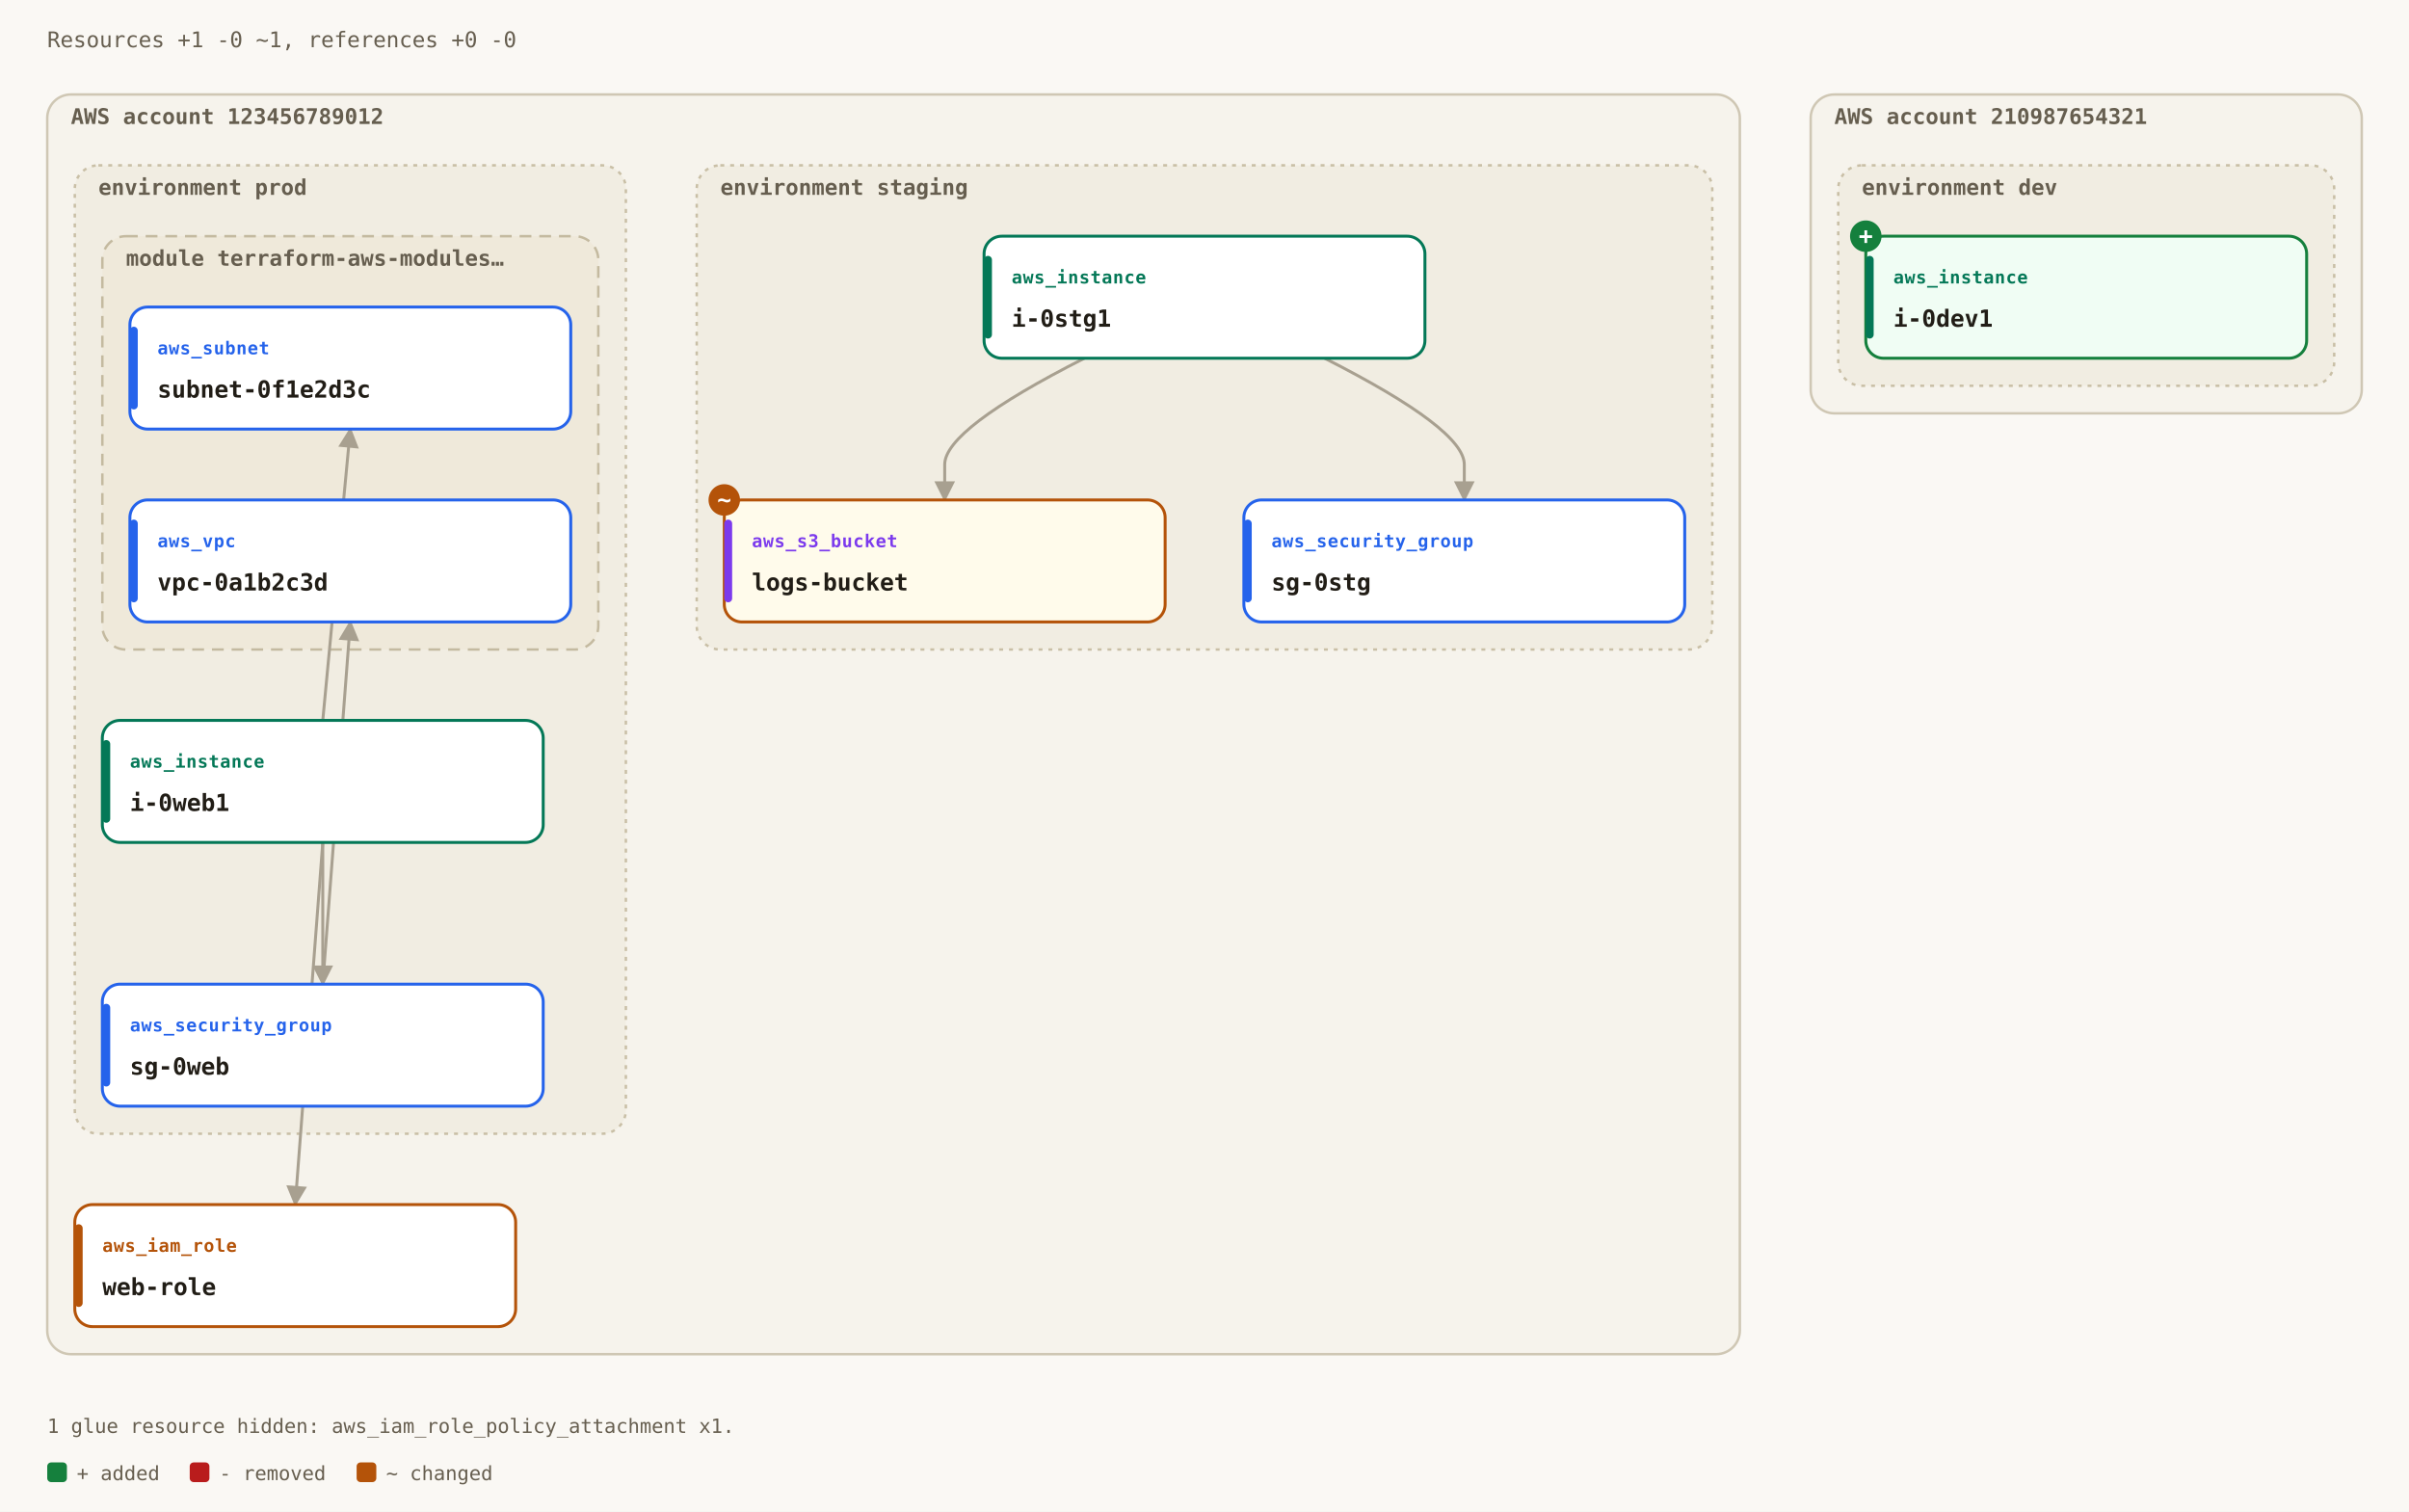
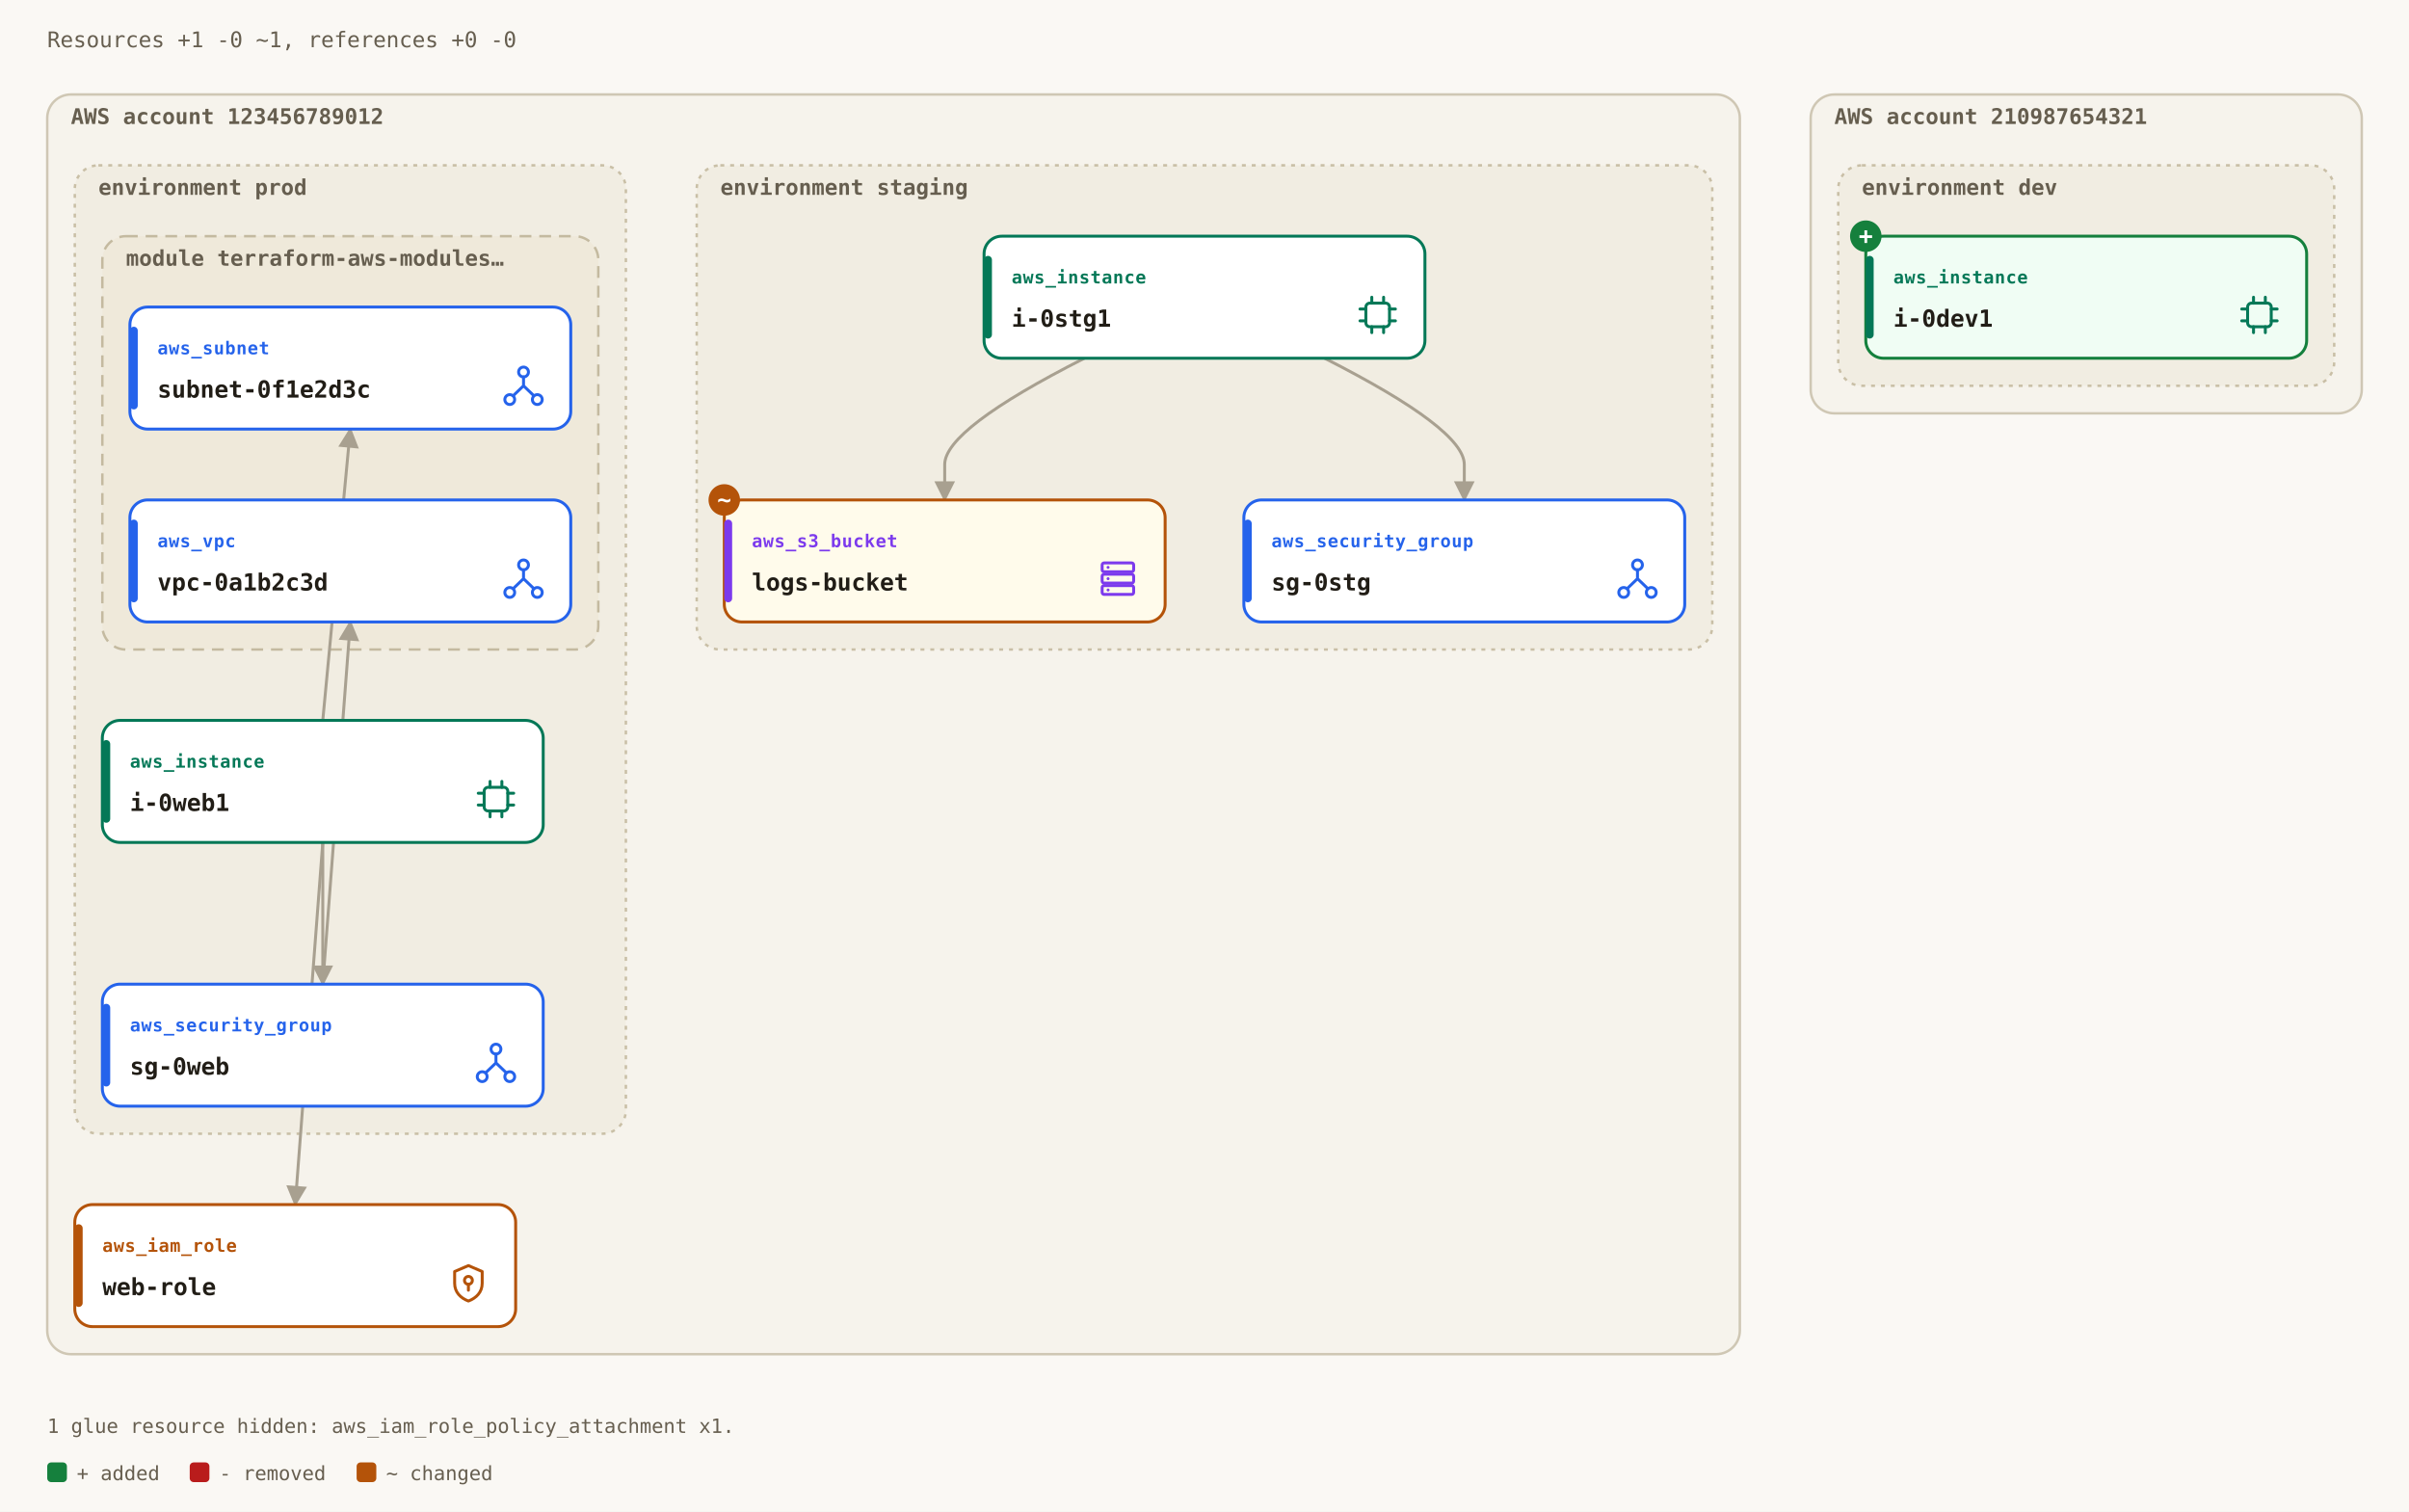
<svg xmlns="http://www.w3.org/2000/svg" width="1224" height="768" viewBox="0 0 1224 768" role="img" aria-labelledby="tg-title tg-desc">
  <defs>
    <marker id="tg-arrow-unchanged" viewBox="0 0 10 10" refX="9" refY="5" markerWidth="7" markerHeight="7" orient="auto-start-reverse">
      <path d="M 0 0 L 10 5 L 0 10 z" fill="#a8a090" />
    </marker>
    <marker id="tg-arrow-added" viewBox="0 0 10 10" refX="9" refY="5" markerWidth="7" markerHeight="7" orient="auto-start-reverse">
      <path d="M 0 0 L 10 5 L 0 10 z" fill="#15803d" />
    </marker>
    <marker id="tg-arrow-removed" viewBox="0 0 10 10" refX="9" refY="5" markerWidth="7" markerHeight="7" orient="auto-start-reverse">
      <path d="M 0 0 L 10 5 L 0 10 z" fill="#b91c1c" />
+     </marker>
+     <marker id="tg-arrow-changed" viewBox="0 0 10 10" refX="9" refY="5" markerWidth="7" markerHeight="7" orient="auto-start-reverse">
+       <path d="M 0 0 L 10 5 L 0 10 z" fill="#b45309" />
    </marker>
  </defs>
  <rect width="1224" height="768" fill="#faf8f4" />
  <text x="24" y="24" font-family="'JetBrains Mono',ui-monospace,SFMono-Regular,Menlo,Consolas,monospace" font-size="11" font-weight="400" fill="#665e4f">Resources +1 -0 ~1, references +0 -0</text>
  <g>
    <rect x="24" y="48" width="860" height="640" rx="12" fill="#f6f3ec" stroke="#cfc7b4" stroke-width="1.25" />
    <text x="36" y="63" font-family="'JetBrains Mono',ui-monospace,SFMono-Regular,Menlo,Consolas,monospace" font-size="11" font-weight="700" fill="#665e4f">AWS account 123456789012</text>
  </g>
  <g>
    <rect x="920" y="48" width="280" height="162" rx="12" fill="#f6f3ec" stroke="#cfc7b4" stroke-width="1.25" />
    <text x="932" y="63" font-family="'JetBrains Mono',ui-monospace,SFMono-Regular,Menlo,Consolas,monospace" font-size="11" font-weight="700" fill="#665e4f">AWS account 210987654321</text>
  </g>
  <g>
    <rect x="38" y="84" width="280" height="492" rx="12" fill="#f1ede2" stroke="#c9bfa6" stroke-width="1.25" stroke-dasharray="2 3" />
    <text x="50" y="99" font-family="'JetBrains Mono',ui-monospace,SFMono-Regular,Menlo,Consolas,monospace" font-size="11" font-weight="700" fill="#665e4f">environment prod</text>
  </g>
  <g>
    <rect x="354" y="84" width="516" height="246" rx="12" fill="#f1ede2" stroke="#c9bfa6" stroke-width="1.25" stroke-dasharray="2 3" />
    <text x="366" y="99" font-family="'JetBrains Mono',ui-monospace,SFMono-Regular,Menlo,Consolas,monospace" font-size="11" font-weight="700" fill="#665e4f">environment staging</text>
  </g>
  <g>
    <rect x="934" y="84" width="252" height="112" rx="12" fill="#f1ede2" stroke="#c9bfa6" stroke-width="1.25" stroke-dasharray="2 3" />
    <text x="946" y="99" font-family="'JetBrains Mono',ui-monospace,SFMono-Regular,Menlo,Consolas,monospace" font-size="11" font-weight="700" fill="#665e4f">environment dev</text>
  </g>
  <g>
    <rect x="52" y="120" width="252" height="210" rx="12" fill="#efe9da" stroke="#c4baa0" stroke-width="1.25" stroke-dasharray="6 4" />
    <text x="64" y="135" font-family="'JetBrains Mono',ui-monospace,SFMono-Regular,Menlo,Consolas,monospace" font-size="11" font-weight="700" fill="#665e4f">module terraform-aws-modules…</text>
  </g>
  <path d="M 164 428 L 150 612" fill="none" stroke="#a8a090" stroke-width="1.5" marker-end="url(#tg-arrow-unchanged)" />
  <path d="M 164 428 Q 164 464 164 482 L 164 500" fill="none" stroke="#a8a090" stroke-width="1.5" marker-end="url(#tg-arrow-unchanged)" />
  <path d="M 164 366 L 178 218" fill="none" stroke="#a8a090" stroke-width="1.5" marker-end="url(#tg-arrow-unchanged)" />
  <path d="M 164 500 L 178 316" fill="none" stroke="#a8a090" stroke-width="1.5" marker-end="url(#tg-arrow-unchanged)" />
  <path d="M 551 182 Q 480 218 480 236 L 480 254" fill="none" stroke="#a8a090" stroke-width="1.5" marker-end="url(#tg-arrow-unchanged)" />
  <path d="M 673 182 Q 744 218 744 236 L 744 254" fill="none" stroke="#a8a090" stroke-width="1.5" marker-end="url(#tg-arrow-unchanged)" />
  <g>
    <rect x="38" y="612" width="224" height="62" rx="9" fill="#ffffff" stroke="#b45309" stroke-width="1.5" />
    <rect x="38" y="622" width="4" height="42" rx="2" fill="#b45309" />
    <text x="52" y="636" font-family="'JetBrains Mono',ui-monospace,SFMono-Regular,Menlo,Consolas,monospace" font-size="9" font-weight="600" fill="#b45309" letter-spacing="0.3">aws_iam_role</text>
    <text x="52" y="658" font-family="'JetBrains Mono',ui-monospace,SFMono-Regular,Menlo,Consolas,monospace" font-size="12" font-weight="700" fill="#211d16">web-role</text>
+     <g transform="translate(226 640)" fill="none" stroke="#b45309" stroke-width="1.5" stroke-linecap="round" stroke-linejoin="round">
+       <path d="M12 3l7 3v6c0 4.5-3 7.5-7 9-4-1.5-7-4.5-7-9V6z" />
+       <circle cx="12" cy="10.5" r="2" />
+       <path d="M12 12.5v3" />
+     </g>
  </g>
  <g>
    <rect x="52" y="366" width="224" height="62" rx="9" fill="#ffffff" stroke="#047857" stroke-width="1.5" />
    <rect x="52" y="376" width="4" height="42" rx="2" fill="#047857" />
    <text x="66" y="390" font-family="'JetBrains Mono',ui-monospace,SFMono-Regular,Menlo,Consolas,monospace" font-size="9" font-weight="600" fill="#047857" letter-spacing="0.3">aws_instance</text>
    <text x="66" y="412" font-family="'JetBrains Mono',ui-monospace,SFMono-Regular,Menlo,Consolas,monospace" font-size="12" font-weight="700" fill="#211d16">i-0web1</text>
+     <g transform="translate(240 394)" fill="none" stroke="#047857" stroke-width="1.5" stroke-linecap="round" stroke-linejoin="round">
+       <rect x="6" y="6" width="12" height="12" rx="2" />
+       <path d="M9 3v3M15 3v3M9 18v3M15 18v3M3 9h3M3 15h3M18 9h3M18 15h3" />
+     </g>
  </g>
  <g>
    <rect x="52" y="500" width="224" height="62" rx="9" fill="#ffffff" stroke="#2563eb" stroke-width="1.5" />
    <rect x="52" y="510" width="4" height="42" rx="2" fill="#2563eb" />
    <text x="66" y="524" font-family="'JetBrains Mono',ui-monospace,SFMono-Regular,Menlo,Consolas,monospace" font-size="9" font-weight="600" fill="#2563eb" letter-spacing="0.3">aws_security_group</text>
    <text x="66" y="546" font-family="'JetBrains Mono',ui-monospace,SFMono-Regular,Menlo,Consolas,monospace" font-size="12" font-weight="700" fill="#211d16">sg-0web</text>
+     <g transform="translate(240 528)" fill="none" stroke="#2563eb" stroke-width="1.5" stroke-linecap="round" stroke-linejoin="round">
+       <circle cx="12" cy="5" r="2.5" />
+       <circle cx="5" cy="19" r="2.5" />
+       <circle cx="19" cy="19" r="2.5" />
+       <path d="M12 7.5v4.5M12 12l-5.2 5M12 12l5.2 5" />
+     </g>
  </g>
  <g>
    <rect x="66" y="156" width="224" height="62" rx="9" fill="#ffffff" stroke="#2563eb" stroke-width="1.5" />
    <rect x="66" y="166" width="4" height="42" rx="2" fill="#2563eb" />
    <text x="80" y="180" font-family="'JetBrains Mono',ui-monospace,SFMono-Regular,Menlo,Consolas,monospace" font-size="9" font-weight="600" fill="#2563eb" letter-spacing="0.3">aws_subnet</text>
    <text x="80" y="202" font-family="'JetBrains Mono',ui-monospace,SFMono-Regular,Menlo,Consolas,monospace" font-size="12" font-weight="700" fill="#211d16">subnet-0f1e2d3c</text>
+     <g transform="translate(254 184)" fill="none" stroke="#2563eb" stroke-width="1.5" stroke-linecap="round" stroke-linejoin="round">
+       <circle cx="12" cy="5" r="2.5" />
+       <circle cx="5" cy="19" r="2.5" />
+       <circle cx="19" cy="19" r="2.5" />
+       <path d="M12 7.5v4.5M12 12l-5.2 5M12 12l5.2 5" />
+     </g>
  </g>
  <g>
    <rect x="66" y="254" width="224" height="62" rx="9" fill="#ffffff" stroke="#2563eb" stroke-width="1.5" />
    <rect x="66" y="264" width="4" height="42" rx="2" fill="#2563eb" />
    <text x="80" y="278" font-family="'JetBrains Mono',ui-monospace,SFMono-Regular,Menlo,Consolas,monospace" font-size="9" font-weight="600" fill="#2563eb" letter-spacing="0.3">aws_vpc</text>
    <text x="80" y="300" font-family="'JetBrains Mono',ui-monospace,SFMono-Regular,Menlo,Consolas,monospace" font-size="12" font-weight="700" fill="#211d16">vpc-0a1b2c3d</text>
+     <g transform="translate(254 282)" fill="none" stroke="#2563eb" stroke-width="1.5" stroke-linecap="round" stroke-linejoin="round">
+       <circle cx="12" cy="5" r="2.5" />
+       <circle cx="5" cy="19" r="2.5" />
+       <circle cx="19" cy="19" r="2.5" />
+       <path d="M12 7.5v4.5M12 12l-5.2 5M12 12l5.2 5" />
+     </g>
  </g>
  <g>
    <rect x="500" y="120" width="224" height="62" rx="9" fill="#ffffff" stroke="#047857" stroke-width="1.5" />
    <rect x="500" y="130" width="4" height="42" rx="2" fill="#047857" />
    <text x="514" y="144" font-family="'JetBrains Mono',ui-monospace,SFMono-Regular,Menlo,Consolas,monospace" font-size="9" font-weight="600" fill="#047857" letter-spacing="0.3">aws_instance</text>
    <text x="514" y="166" font-family="'JetBrains Mono',ui-monospace,SFMono-Regular,Menlo,Consolas,monospace" font-size="12" font-weight="700" fill="#211d16">i-0stg1</text>
+     <g transform="translate(688 148)" fill="none" stroke="#047857" stroke-width="1.5" stroke-linecap="round" stroke-linejoin="round">
+       <rect x="6" y="6" width="12" height="12" rx="2" />
+       <path d="M9 3v3M15 3v3M9 18v3M15 18v3M3 9h3M3 15h3M18 9h3M18 15h3" />
+     </g>
  </g>
  <g>
    <rect x="368" y="254" width="224" height="62" rx="9" fill="#fffbeb" stroke="#b45309" stroke-width="1.5" />
    <rect x="368" y="264" width="4" height="42" rx="2" fill="#7c3aed" />
    <text x="382" y="278" font-family="'JetBrains Mono',ui-monospace,SFMono-Regular,Menlo,Consolas,monospace" font-size="9" font-weight="600" fill="#7c3aed" letter-spacing="0.3">aws_s3_bucket</text>
    <text x="382" y="300" font-family="'JetBrains Mono',ui-monospace,SFMono-Regular,Menlo,Consolas,monospace" font-size="12" font-weight="700" fill="#211d16">logs-bucket</text>
+     <g transform="translate(556 282)" fill="none" stroke="#7c3aed" stroke-width="1.5" stroke-linecap="round" stroke-linejoin="round">
+       <rect x="4" y="4" width="16" height="4.5" rx="1" />
+       <rect x="4" y="9.75" width="16" height="4.5" rx="1" />
+       <rect x="4" y="15.5" width="16" height="4.5" rx="1" />
+       <path d="M7 6.25h.01M7 12h.01M7 17.75h.01" />
+     </g>
    <circle cx="368" cy="254" r="8" fill="#b45309" />
    <text x="368" y="258" text-anchor="middle" font-family="'JetBrains Mono',ui-monospace,SFMono-Regular,Menlo,Consolas,monospace" font-size="12" font-weight="700" fill="#ffffff">~</text>
  </g>
  <g>
    <rect x="632" y="254" width="224" height="62" rx="9" fill="#ffffff" stroke="#2563eb" stroke-width="1.5" />
    <rect x="632" y="264" width="4" height="42" rx="2" fill="#2563eb" />
    <text x="646" y="278" font-family="'JetBrains Mono',ui-monospace,SFMono-Regular,Menlo,Consolas,monospace" font-size="9" font-weight="600" fill="#2563eb" letter-spacing="0.3">aws_security_group</text>
    <text x="646" y="300" font-family="'JetBrains Mono',ui-monospace,SFMono-Regular,Menlo,Consolas,monospace" font-size="12" font-weight="700" fill="#211d16">sg-0stg</text>
+     <g transform="translate(820 282)" fill="none" stroke="#2563eb" stroke-width="1.5" stroke-linecap="round" stroke-linejoin="round">
+       <circle cx="12" cy="5" r="2.5" />
+       <circle cx="5" cy="19" r="2.5" />
+       <circle cx="19" cy="19" r="2.5" />
+       <path d="M12 7.5v4.5M12 12l-5.2 5M12 12l5.2 5" />
+     </g>
  </g>
  <g>
    <rect x="948" y="120" width="224" height="62" rx="9" fill="#f0fdf4" stroke="#15803d" stroke-width="1.5" />
    <rect x="948" y="130" width="4" height="42" rx="2" fill="#047857" />
    <text x="962" y="144" font-family="'JetBrains Mono',ui-monospace,SFMono-Regular,Menlo,Consolas,monospace" font-size="9" font-weight="600" fill="#047857" letter-spacing="0.3">aws_instance</text>
    <text x="962" y="166" font-family="'JetBrains Mono',ui-monospace,SFMono-Regular,Menlo,Consolas,monospace" font-size="12" font-weight="700" fill="#211d16">i-0dev1</text>
+     <g transform="translate(1136 148)" fill="none" stroke="#047857" stroke-width="1.5" stroke-linecap="round" stroke-linejoin="round">
+       <rect x="6" y="6" width="12" height="12" rx="2" />
+       <path d="M9 3v3M15 3v3M9 18v3M15 18v3M3 9h3M3 15h3M18 9h3M18 15h3" />
+     </g>
    <circle cx="948" cy="120" r="8" fill="#15803d" />
    <text x="948" y="124" text-anchor="middle" font-family="'JetBrains Mono',ui-monospace,SFMono-Regular,Menlo,Consolas,monospace" font-size="12" font-weight="700" fill="#ffffff">+</text>
  </g>
  <text x="24" y="728" font-family="'JetBrains Mono',ui-monospace,SFMono-Regular,Menlo,Consolas,monospace" font-size="10" fill="#665e4f">1 glue resource hidden: aws_iam_role_policy_attachment x1.</text>
  <rect x="24" y="743" width="10" height="10" rx="2" fill="#15803d" />
  <text x="39" y="752" font-family="'JetBrains Mono',ui-monospace,SFMono-Regular,Menlo,Consolas,monospace" font-size="10" fill="#665e4f">+ added</text>
  <rect x="96.4" y="743" width="10" height="10" rx="2" fill="#b91c1c" />
  <text x="111.4" y="752" font-family="'JetBrains Mono',ui-monospace,SFMono-Regular,Menlo,Consolas,monospace" font-size="10" fill="#665e4f">- removed</text>
  <rect x="181.2" y="743" width="10" height="10" rx="2" fill="#b45309" />
  <text x="196.2" y="752" font-family="'JetBrains Mono',ui-monospace,SFMono-Regular,Menlo,Consolas,monospace" font-size="10" fill="#665e4f">~ changed</text>
</svg>
